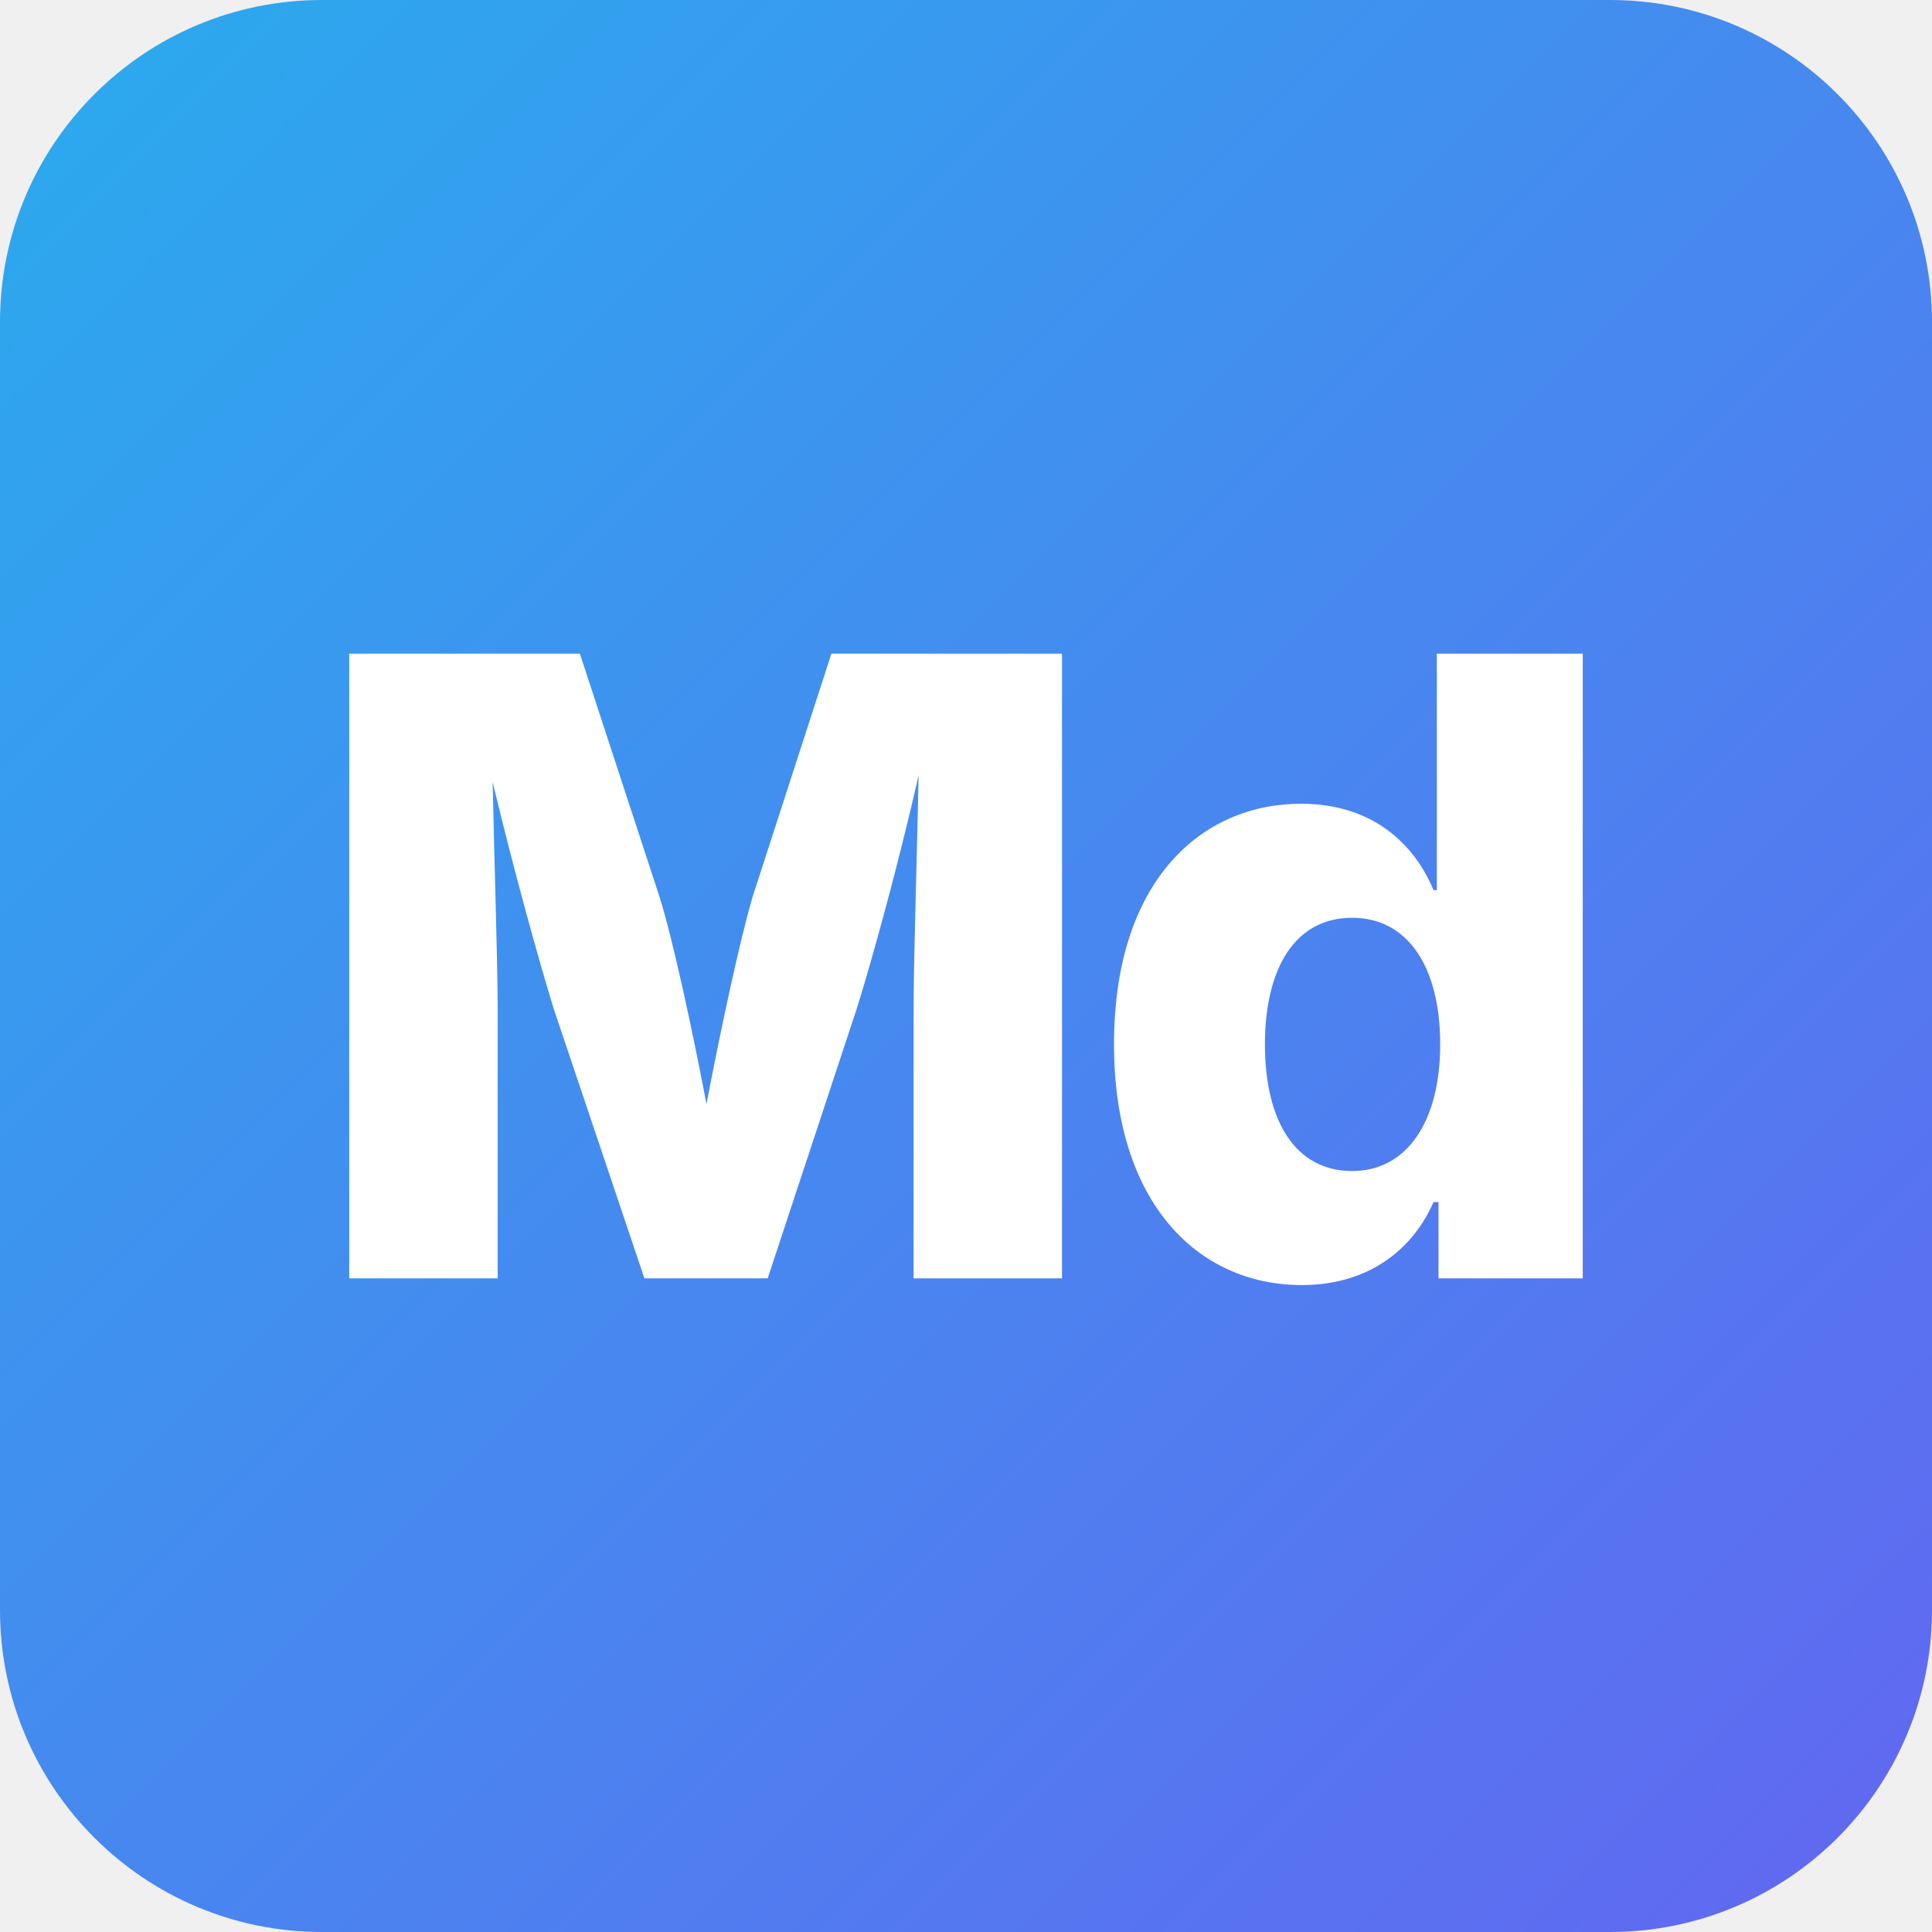
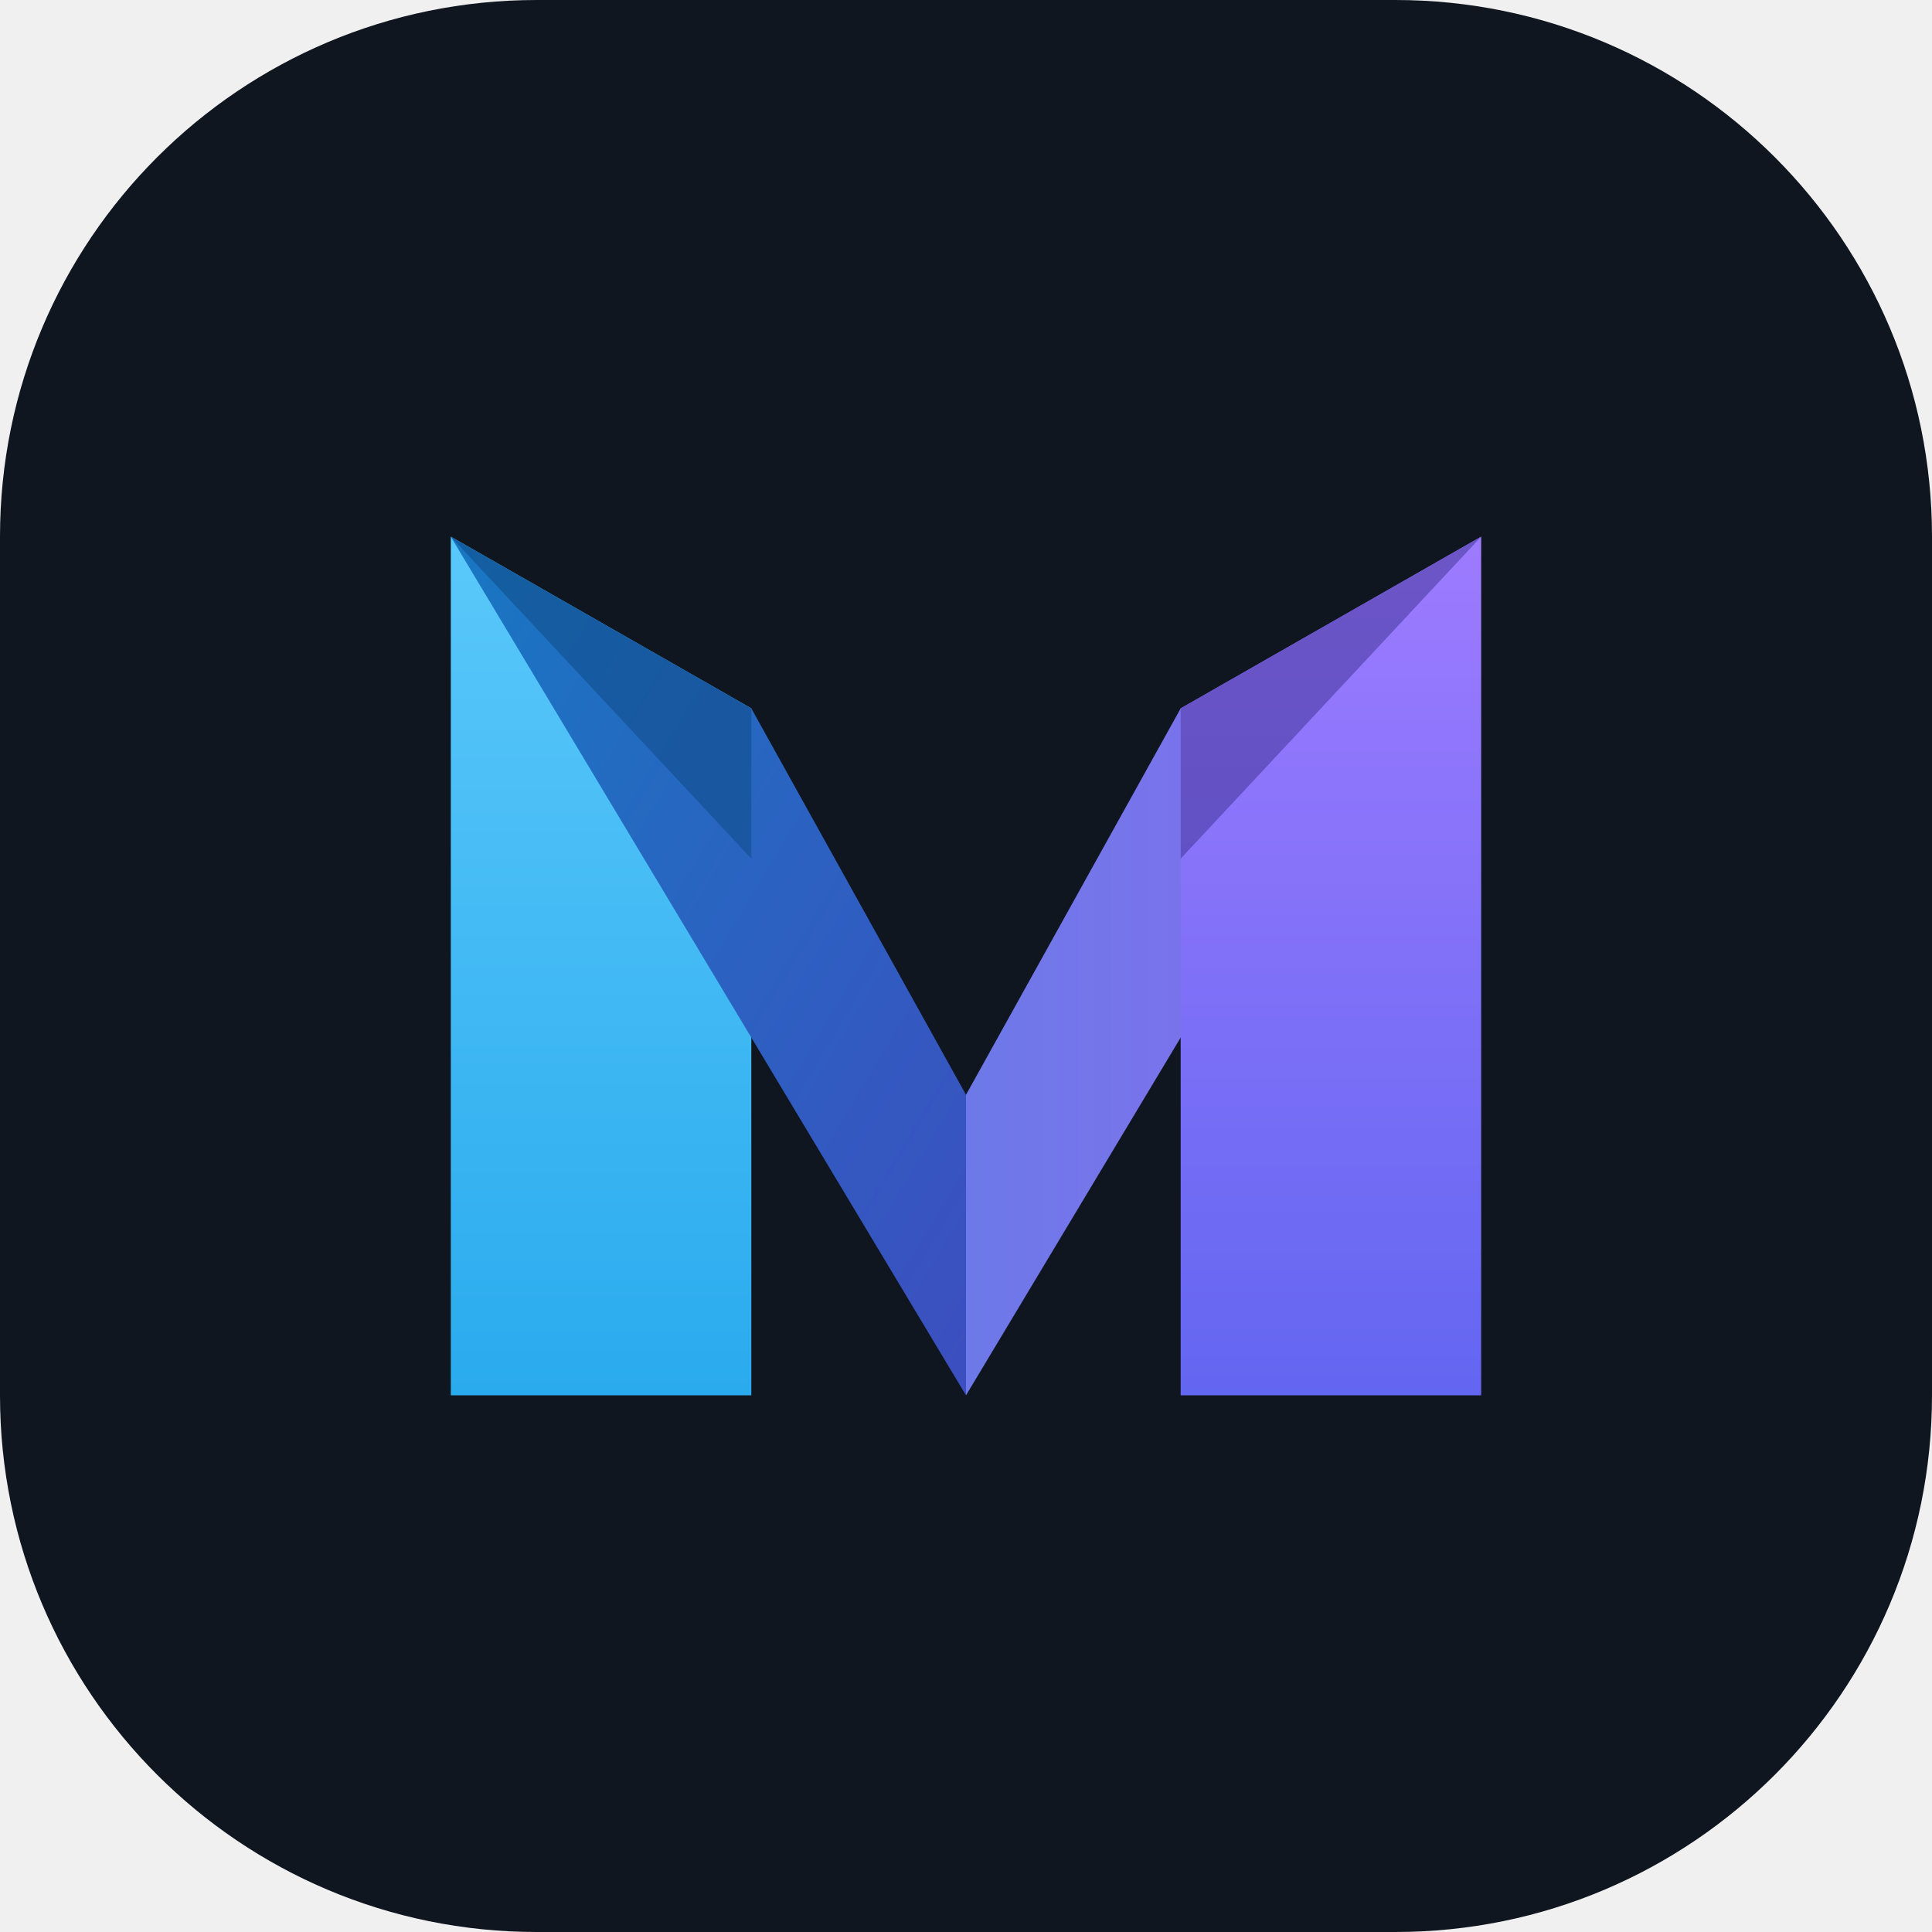
<svg xmlns="http://www.w3.org/2000/svg" viewBox="0 0 36 36">
-   <defs>
-     <linearGradient id="g" x1="0" y1="0" x2="1" y2="1">
-       <stop offset="0" stop-color="#2AABEE" />
-       <stop offset="1" stop-color="#6366F1" />
-     </linearGradient>
-   </defs>
-   <rect width="36" height="36" rx="6" fill="url(#g)" />
-   <text x="18" y="18" text-anchor="middle" dominant-baseline="central" font-family="Inter, -apple-system, 'Segoe UI', Roboto, sans-serif" font-size="16" font-weight="800" letter-spacing="-.5" fill="#fff">Md</text>
+   <rect width="36" height="36" rx="10" fill="#10161F" />
+   <g transform="translate(3.6 3.6) scale(.8)">
+     <defs>
+       <linearGradient id="lmA" x1="0" y1="0" x2="0" y2="1">
+         <stop offset="0" stop-color="#5AC8FA" />
+         <stop offset="1" stop-color="#2AABEE" />
+       </linearGradient>
+       <linearGradient id="lmB" x1="0" y1="0" x2="1" y2="1">
+         <stop offset="0" stop-color="#1877C2" />
+         <stop offset="1" stop-color="#3D4EC0" />
+       </linearGradient>
+       <linearGradient id="lmC" x1="0" y1="0" x2="1" y2="0">
+         <stop offset="0" stop-color="#6D79E8" />
+         <stop offset="1" stop-color="#8B6BF0" />
+       </linearGradient>
+       <linearGradient id="lmD" x1="0" y1="0" x2="0" y2="1">
+         <stop offset="0" stop-color="#9D7BFF" />
+         <stop offset="1" stop-color="#6366F1" />
+       </linearGradient>
+     </defs>
+     <polygon points="6,28 6,8 13,12 13,28" fill="url(#lmA)" />
+     <polygon points="6,8 13,12 18,21 18,28" fill="url(#lmB)" />
+     <polygon points="30,8 23,12 18,21 18,28" fill="url(#lmC)" />
+     <polygon points="23,28 23,12 30,8 30,28" fill="url(#lmD)" />
+     <polygon points="6,8 13,12 13,15.5" fill="#0E4B86" opacity=".55" />
+     <polygon points="30,8 23,12 23,15.5" fill="#3B2F8F" opacity=".5" />
+   </g>
</svg>
